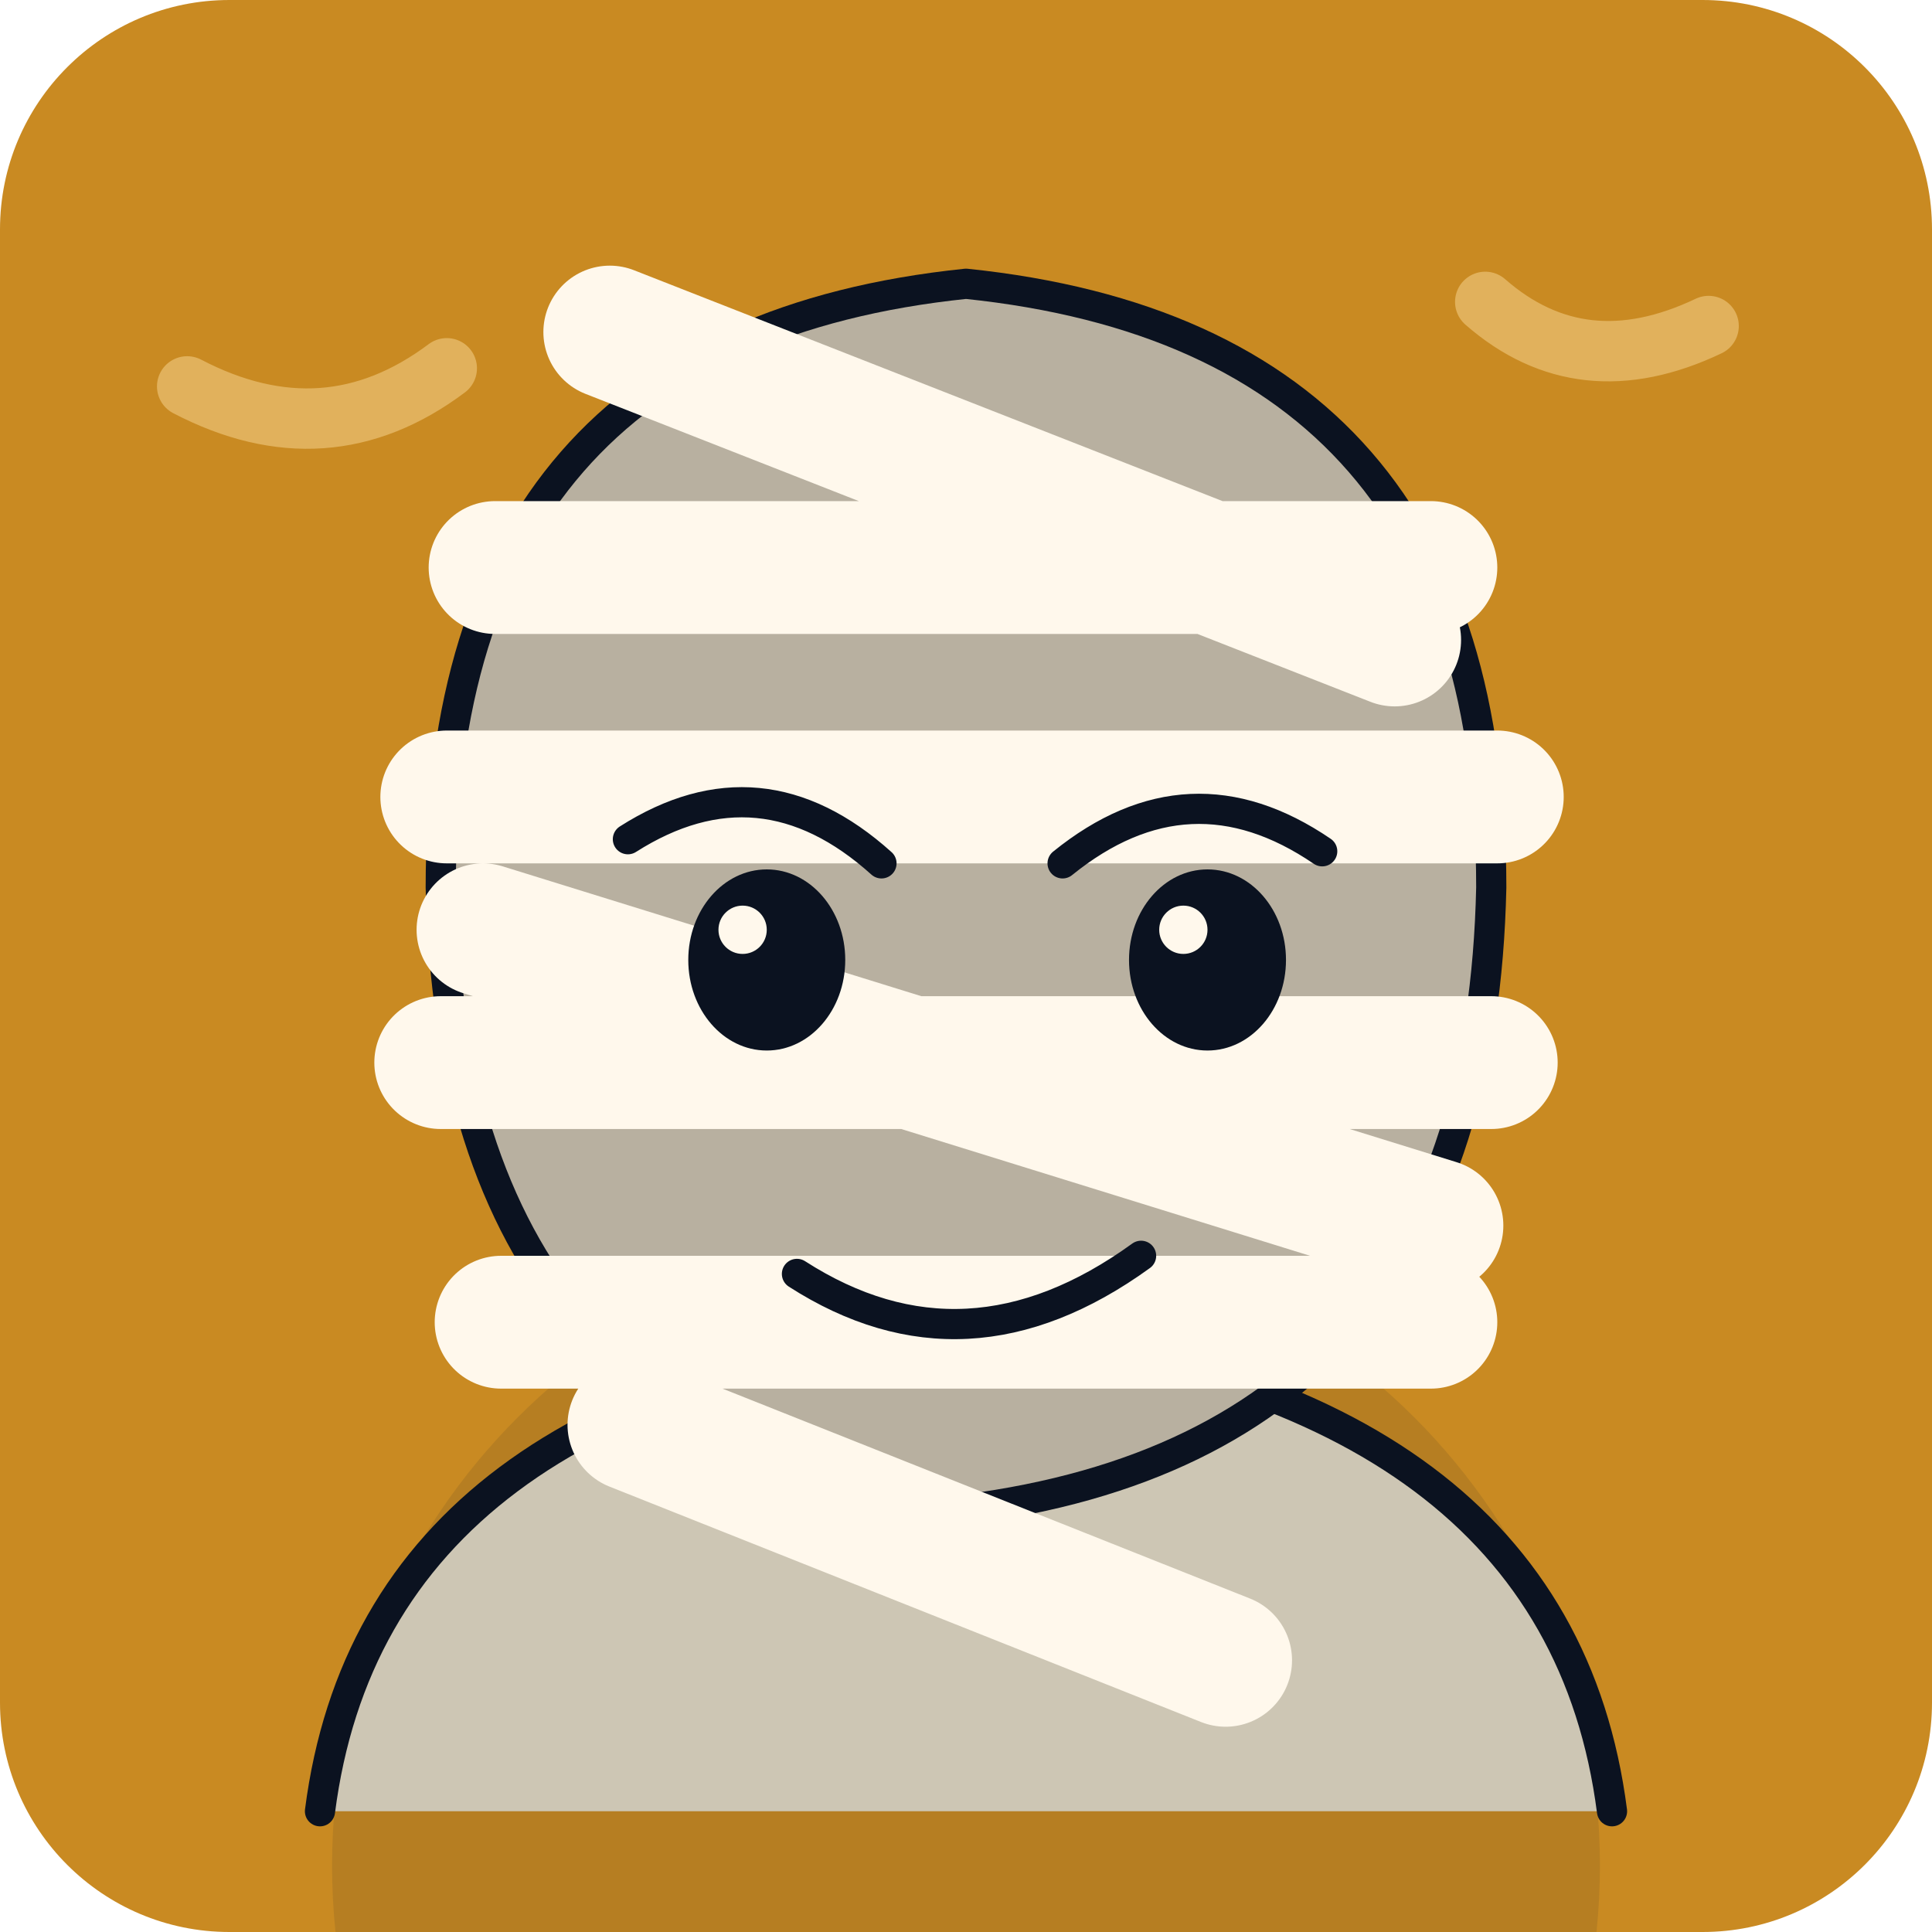
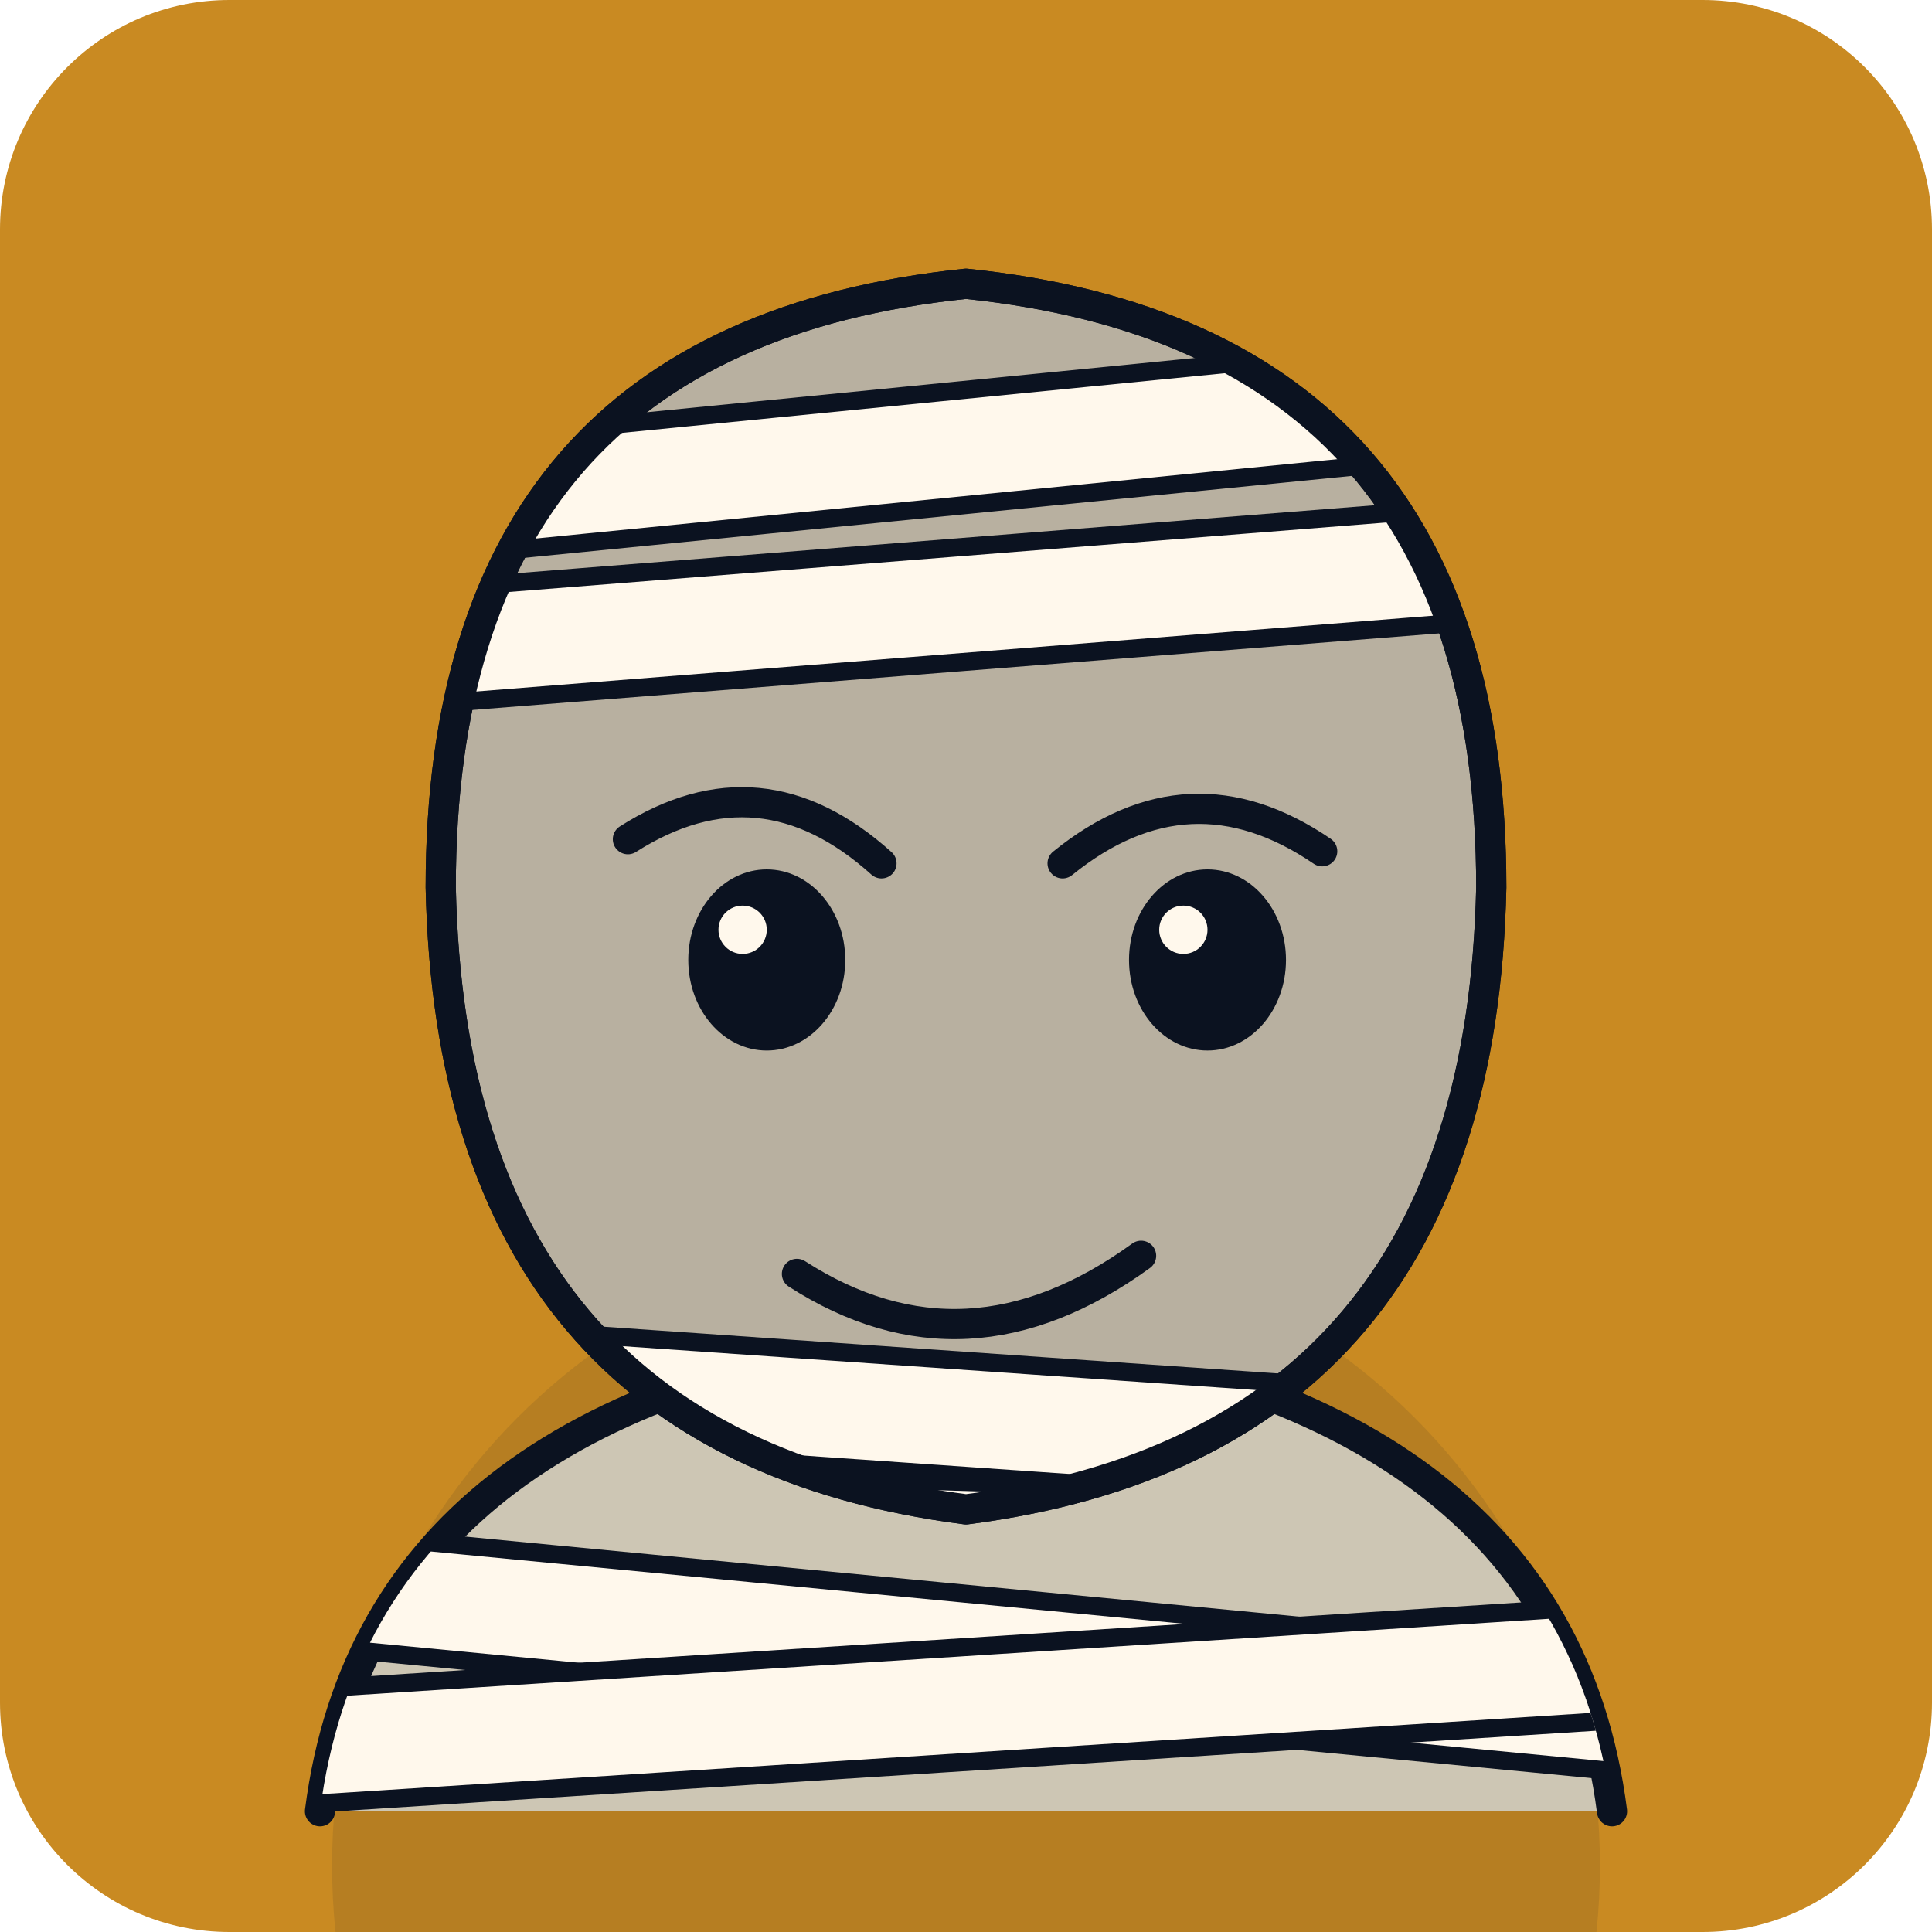
<svg xmlns="http://www.w3.org/2000/svg" width="320" height="320" viewBox="0 0 320 320" role="img" aria-label="Eski mumya avatarı">
  <rect width="320" height="320" rx="38" fill="#c98a22" />
+   <defs>
+     <clipPath id="muh">
+       <path d="M73 147q0-91 87-100 87 9 87 100-2 92-87 103-85-11-87-103Z" />
+     </clipPath>
+     <clipPath id="mub">
+       <path d="M53 300q9-70 107-80 98 10 107 80" />
+     </clipPath>
+   </defs>
  <circle cx="160" cy="309" r="105" fill="#0b1220" opacity=".1" />
-   <path d="M31 64q23 12 43-3M246 50q16 14 37 4" fill="none" stroke="#ffe1a2" stroke-width="10" stroke-linecap="round" opacity=".45" />
  <path d="M53 300q9-70 107-80 98 10 107 80" fill="#cdc6b4" stroke="#0b1220" stroke-width="5" stroke-linecap="round" stroke-linejoin="round" />
+   <g clip-path="url(#mub)">
+     <path d="M40 262L290 286" stroke="#0b1220" stroke-width="22" fill="none" />
+     <path d="M40 262L290 286" stroke="#fff8ec" stroke-width="16" fill="none" />
+     <path d="M40 290L290 274" stroke="#0b1220" stroke-width="22" fill="none" />
+     <path d="M40 290L290 274" stroke="#fff8ec" stroke-width="16" fill="none" />
+   </g>
  <path d="M73 147q0-91 87-100 87 9 87 100-2 92-87 103-85-11-87-103Z" fill="#b8b0a0" stroke="#0b1220" stroke-width="5" stroke-linecap="round" stroke-linejoin="round" />
-   <path d="M82 94h155M74 132h174M73 176h174M83 219h154M101 55l130 51M80 154l158 49M105 236l98 39" fill="none" stroke="#fff8ec" stroke-width="22" stroke-linecap="round" />
+   <g clip-path="url(#muh)">
+     <path d="M60 84L262 64" stroke="#0b1220" stroke-width="22" stroke-linecap="butt" fill="none" />
+     <path d="M60 108L262 92" stroke="#0b1220" stroke-width="22" stroke-linecap="butt" fill="none" />
+     <path d="M60 228L262 242" stroke="#0b1220" stroke-width="22" stroke-linecap="butt" fill="none" />
+     <path d="M60 252L262 258" stroke="#0b1220" stroke-width="22" stroke-linecap="butt" fill="none" />
+     <path d="M60 84L262 64" stroke="#fff8ec" stroke-width="16" stroke-linecap="butt" fill="none" />
+     <path d="M60 108L262 92" stroke="#fff8ec" stroke-width="16" stroke-linecap="butt" fill="none" />
+     <path d="M60 228L262 242" stroke="#fff8ec" stroke-width="16" stroke-linecap="butt" fill="none" />
+     <path d="M60 252L262 258" stroke="#fff8ec" stroke-width="16" stroke-linecap="butt" fill="none" />
+   </g>
+   <path d="M73 147q0-91 87-100 87 9 87 100-2 92-87 103-85-11-87-103Z" fill="none" stroke="#0b1220" stroke-width="5" stroke-linecap="round" stroke-linejoin="round" />
  <path d="M104 139q22-14 42 4M176 143q21-17 43-2" fill="none" stroke="#0b1220" stroke-width="5" stroke-linecap="round" stroke-linejoin="round" />
  <ellipse cx="127" cy="159" rx="13" ry="15" fill="#0b1220" />
  <circle cx="123" cy="154" r="4" fill="#fff8ec" />
  <ellipse cx="200" cy="159" rx="13" ry="15" fill="#0b1220" />
  <circle cx="196" cy="154" r="4" fill="#fff8ec" />
  <path d="M132 211q28 18 57-3" fill="none" stroke="#0b1220" stroke-width="5" stroke-linecap="round" stroke-linejoin="round" />
</svg>
